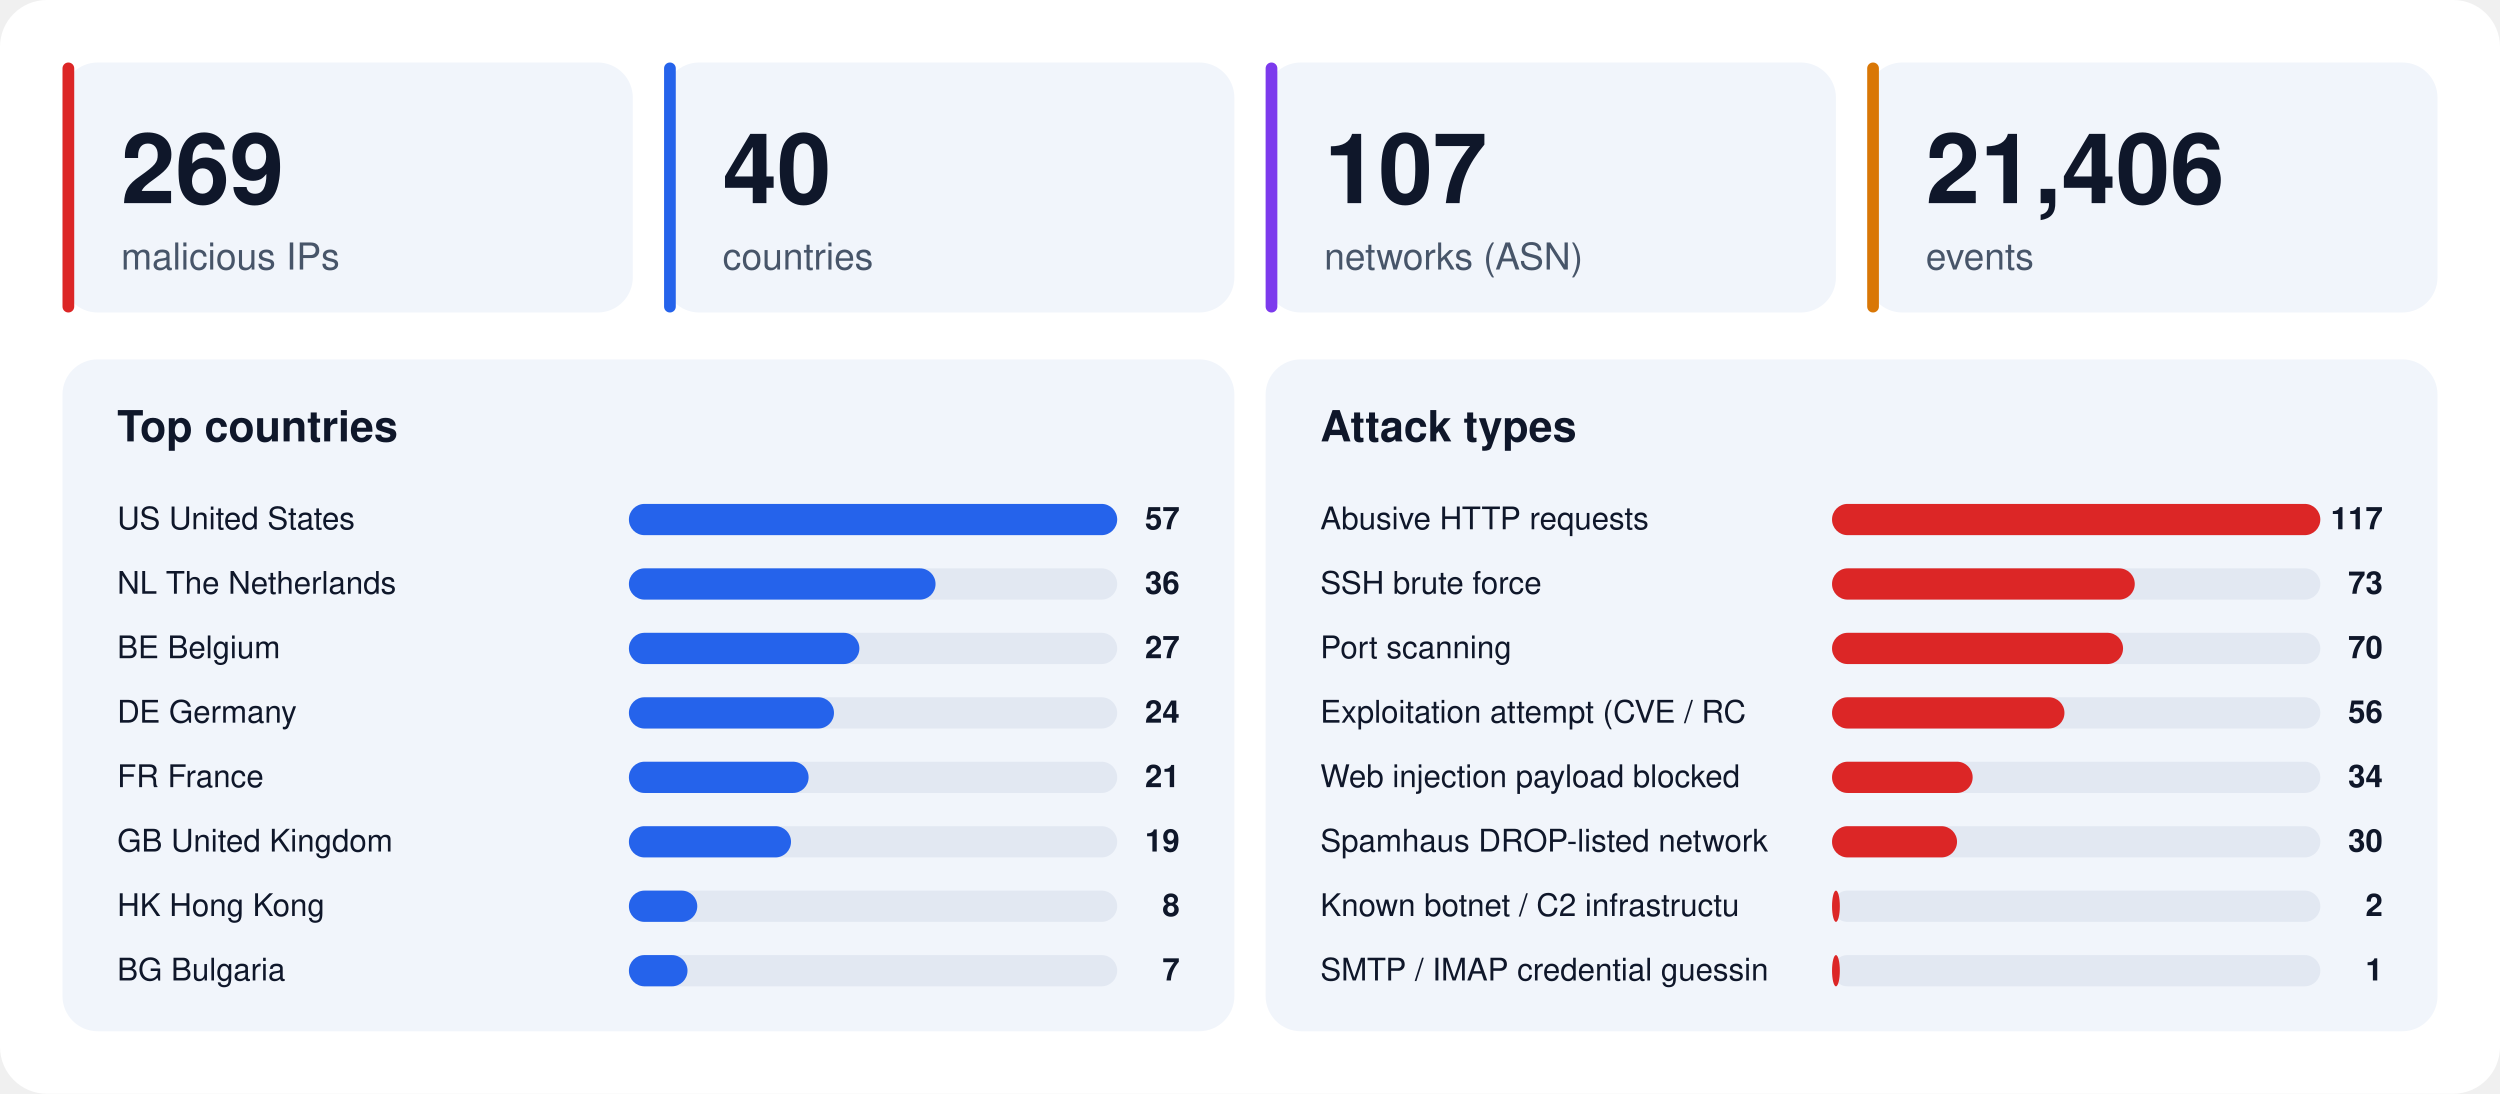
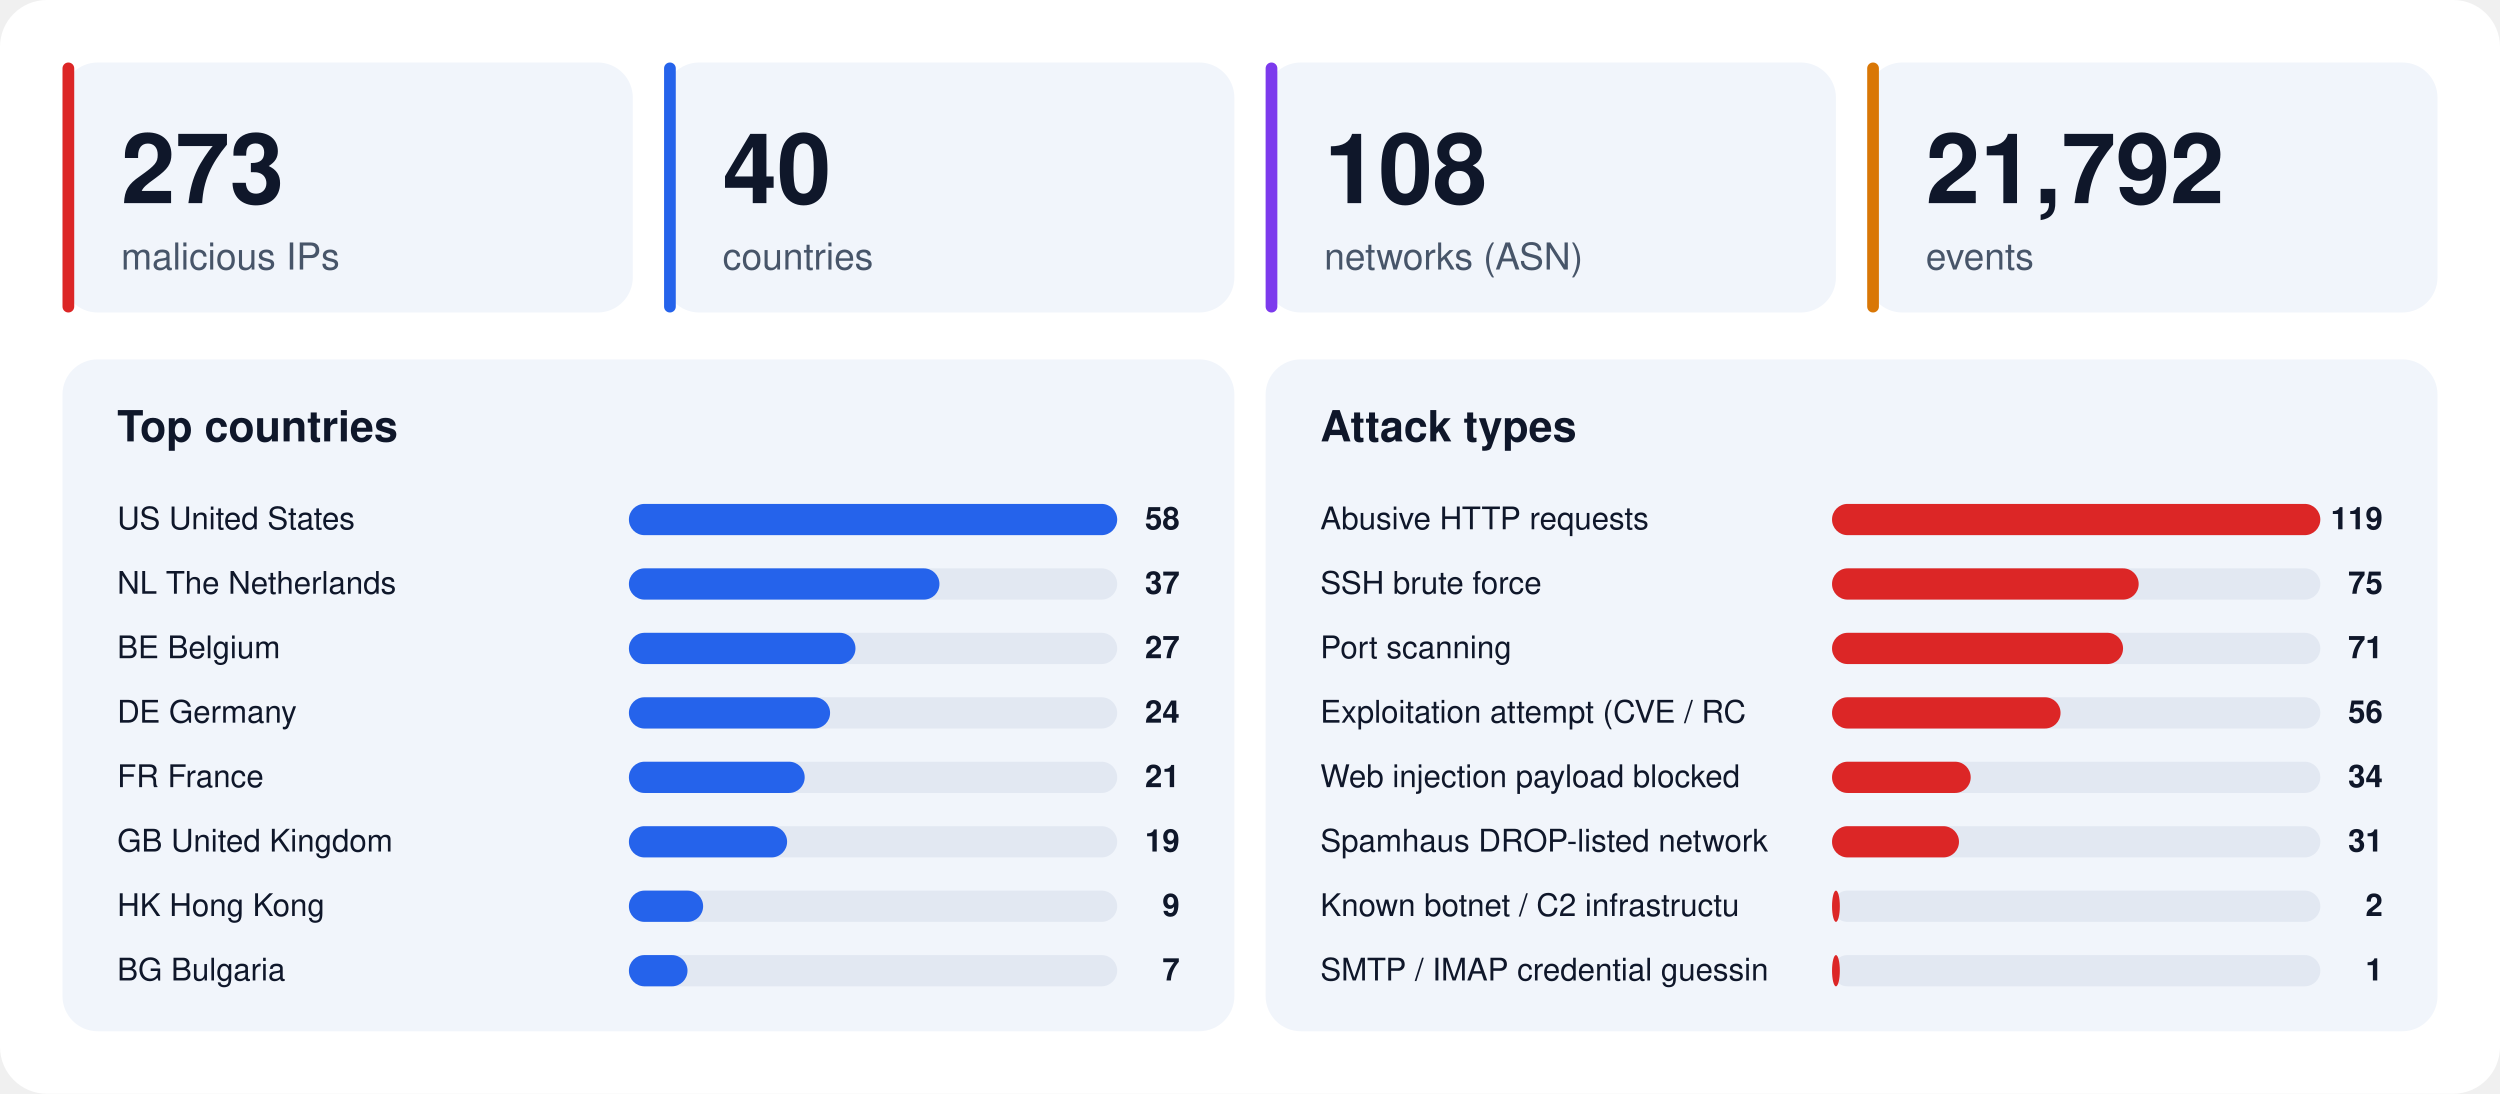
<svg xmlns="http://www.w3.org/2000/svg" width="1280" height="560" viewBox="0 0 1280 560" font-family="-apple-system,BlinkMacSystemFont,'Segoe UI',Helvetica,Arial,sans-serif">
  <rect width="1280" height="560" rx="24" fill="#ffffff" />
  <rect x="32" y="32" width="292" height="128" rx="18" fill="#f1f5fb" />
  <rect x="32" y="32" width="6" height="128" rx="3" fill="#dc2626" />
-   <text x="62" y="104" font-size="50" font-weight="800" fill="#0f172a">269</text>
+   <text x="62" y="104" font-size="50" font-weight="800" fill="#0f172a">273</text>
  <text x="62" y="138" font-size="19" fill="#475569">malicious IPs</text>
  <rect x="340" y="32" width="292" height="128" rx="18" fill="#f1f5fb" />
  <rect x="340" y="32" width="6" height="128" rx="3" fill="#2563eb" />
  <text x="370" y="104" font-size="50" font-weight="800" fill="#0f172a">40</text>
  <text x="370" y="138" font-size="19" fill="#475569">countries</text>
  <rect x="648" y="32" width="292" height="128" rx="18" fill="#f1f5fb" />
  <rect x="648" y="32" width="6" height="128" rx="3" fill="#7c3aed" />
-   <text x="678" y="104" font-size="50" font-weight="800" fill="#0f172a">107</text>
+   <text x="678" y="104" font-size="50" font-weight="800" fill="#0f172a">108</text>
  <text x="678" y="138" font-size="19" fill="#475569">networks (ASN)</text>
  <rect x="956" y="32" width="292" height="128" rx="18" fill="#f1f5fb" />
  <rect x="956" y="32" width="6" height="128" rx="3" fill="#d97706" />
-   <text x="986" y="104" font-size="50" font-weight="800" fill="#0f172a">21,406</text>
+   <text x="986" y="104" font-size="50" font-weight="800" fill="#0f172a">21,792</text>
  <text x="986" y="138" font-size="19" fill="#475569">events</text>
  <rect x="32" y="184" width="600" height="344" rx="18" fill="#f1f5fb" />
  <text x="60" y="226" font-size="22" font-weight="700" fill="#0f172a">Top countries</text>
  <text x="60" y="271" font-size="16" fill="#0f172a">US  United States</text>
  <rect x="322" y="258" width="250" height="16" rx="8" fill="#e2e8f2" />
  <rect x="322" y="258" width="250" height="16" rx="8" fill="#2563eb" />
-   <text x="604" y="271" font-size="16" font-weight="700" text-anchor="end" fill="#0f172a">57</text>
+   <text x="604" y="271" font-size="16" font-weight="700" text-anchor="end" fill="#0f172a">58</text>
  <text x="60" y="304" font-size="16" fill="#0f172a">NL  The Netherlands</text>
  <rect x="322" y="291" width="250" height="16" rx="8" fill="#e2e8f2" />
-   <rect x="322" y="291" width="157" height="16" rx="8" fill="#2563eb" />
-   <text x="604" y="304" font-size="16" font-weight="700" text-anchor="end" fill="#0f172a">36</text>
+   <rect x="322" y="291" width="159" height="16" rx="8" fill="#2563eb" />
+   <text x="604" y="304" font-size="16" font-weight="700" text-anchor="end" fill="#0f172a">37</text>
  <text x="60" y="337" font-size="16" fill="#0f172a">BE  Belgium</text>
  <rect x="322" y="324" width="250" height="16" rx="8" fill="#e2e8f2" />
-   <rect x="322" y="324" width="118" height="16" rx="8" fill="#2563eb" />
+   <rect x="322" y="324" width="116" height="16" rx="8" fill="#2563eb" />
  <text x="604" y="337" font-size="16" font-weight="700" text-anchor="end" fill="#0f172a">27</text>
  <text x="60" y="370" font-size="16" fill="#0f172a">DE  Germany</text>
  <rect x="322" y="357" width="250" height="16" rx="8" fill="#e2e8f2" />
-   <rect x="322" y="357" width="105" height="16" rx="8" fill="#2563eb" />
+   <rect x="322" y="357" width="103" height="16" rx="8" fill="#2563eb" />
  <text x="604" y="370" font-size="16" font-weight="700" text-anchor="end" fill="#0f172a">24</text>
  <text x="60" y="403" font-size="16" fill="#0f172a">FR  France</text>
  <rect x="322" y="390" width="250" height="16" rx="8" fill="#e2e8f2" />
-   <rect x="322" y="390" width="92" height="16" rx="8" fill="#2563eb" />
+   <rect x="322" y="390" width="90" height="16" rx="8" fill="#2563eb" />
  <text x="604" y="403" font-size="16" font-weight="700" text-anchor="end" fill="#0f172a">21</text>
  <text x="60" y="436" font-size="16" fill="#0f172a">GB  United Kingdom</text>
  <rect x="322" y="423" width="250" height="16" rx="8" fill="#e2e8f2" />
-   <rect x="322" y="423" width="83" height="16" rx="8" fill="#2563eb" />
+   <rect x="322" y="423" width="81" height="16" rx="8" fill="#2563eb" />
  <text x="604" y="436" font-size="16" font-weight="700" text-anchor="end" fill="#0f172a">19</text>
  <text x="60" y="469" font-size="16" fill="#0f172a">HK  Hong Kong</text>
  <rect x="322" y="456" width="250" height="16" rx="8" fill="#e2e8f2" />
-   <rect x="322" y="456" width="35" height="16" rx="8" fill="#2563eb" />
-   <text x="604" y="469" font-size="16" font-weight="700" text-anchor="end" fill="#0f172a">8</text>
+   <rect x="322" y="456" width="38" height="16" rx="8" fill="#2563eb" />
+   <text x="604" y="469" font-size="16" font-weight="700" text-anchor="end" fill="#0f172a">9</text>
  <text x="60" y="502" font-size="16" fill="#0f172a">BG  Bulgaria</text>
  <rect x="322" y="489" width="250" height="16" rx="8" fill="#e2e8f2" />
  <rect x="322" y="489" width="30" height="16" rx="8" fill="#2563eb" />
  <text x="604" y="502" font-size="16" font-weight="700" text-anchor="end" fill="#0f172a">7</text>
  <rect x="648" y="184" width="600" height="344" rx="18" fill="#f1f5fb" />
  <text x="676" y="226" font-size="22" font-weight="700" fill="#0f172a">Attack types</text>
  <text x="676" y="271" font-size="16" fill="#0f172a">Abusive HTTP requests</text>
  <rect x="938" y="258" width="250" height="16" rx="8" fill="#e2e8f2" />
  <rect x="938" y="258" width="250" height="16" rx="8" fill="#dc2626" />
-   <text x="1220" y="271" font-size="16" font-weight="700" text-anchor="end" fill="#0f172a">117</text>
+   <text x="1220" y="271" font-size="16" font-weight="700" text-anchor="end" fill="#0f172a">119</text>
  <text x="676" y="304" font-size="16" fill="#0f172a">SSH brute force</text>
  <rect x="938" y="291" width="250" height="16" rx="8" fill="#e2e8f2" />
-   <rect x="938" y="291" width="155" height="16" rx="8" fill="#dc2626" />
-   <text x="1220" y="304" font-size="16" font-weight="700" text-anchor="end" fill="#0f172a">73</text>
+   <rect x="938" y="291" width="157" height="16" rx="8" fill="#dc2626" />
+   <text x="1220" y="304" font-size="16" font-weight="700" text-anchor="end" fill="#0f172a">75</text>
  <text x="676" y="337" font-size="16" fill="#0f172a">Port scanning</text>
  <rect x="938" y="324" width="250" height="16" rx="8" fill="#e2e8f2" />
  <rect x="938" y="324" width="149" height="16" rx="8" fill="#dc2626" />
-   <text x="1220" y="337" font-size="16" font-weight="700" text-anchor="end" fill="#0f172a">70</text>
+   <text x="1220" y="337" font-size="16" font-weight="700" text-anchor="end" fill="#0f172a">71</text>
  <text x="676" y="370" font-size="16" fill="#0f172a">Exploitation attempt (CVE / RC</text>
  <rect x="938" y="357" width="250" height="16" rx="8" fill="#e2e8f2" />
-   <rect x="938" y="357" width="119" height="16" rx="8" fill="#dc2626" />
+   <rect x="938" y="357" width="117" height="16" rx="8" fill="#dc2626" />
  <text x="1220" y="370" font-size="16" font-weight="700" text-anchor="end" fill="#0f172a">56</text>
  <text x="676" y="403" font-size="16" fill="#0f172a">Web injection payload blocked </text>
  <rect x="938" y="390" width="250" height="16" rx="8" fill="#e2e8f2" />
-   <rect x="938" y="390" width="72" height="16" rx="8" fill="#dc2626" />
+   <rect x="938" y="390" width="71" height="16" rx="8" fill="#dc2626" />
  <text x="1220" y="403" font-size="16" font-weight="700" text-anchor="end" fill="#0f172a">34</text>
  <text x="676" y="436" font-size="16" fill="#0f172a">Spamhaus DROP-listed network</text>
  <rect x="938" y="423" width="250" height="16" rx="8" fill="#e2e8f2" />
-   <rect x="938" y="423" width="64" height="16" rx="8" fill="#dc2626" />
-   <text x="1220" y="436" font-size="16" font-weight="700" text-anchor="end" fill="#0f172a">30</text>
+   <rect x="938" y="423" width="65" height="16" rx="8" fill="#dc2626" />
+   <text x="1220" y="436" font-size="16" font-weight="700" text-anchor="end" fill="#0f172a">31</text>
  <text x="676" y="469" font-size="16" fill="#0f172a">Known botnet / C2 infrastructu</text>
  <rect x="938" y="456" width="250" height="16" rx="8" fill="#e2e8f2" />
  <rect x="938" y="456" width="4" height="16" rx="8" fill="#dc2626" />
  <text x="1220" y="469" font-size="16" font-weight="700" text-anchor="end" fill="#0f172a">2</text>
  <text x="676" y="502" font-size="16" fill="#0f172a">SMTP / IMAP credential guessin</text>
  <rect x="938" y="489" width="250" height="16" rx="8" fill="#e2e8f2" />
  <rect x="938" y="489" width="4" height="16" rx="8" fill="#dc2626" />
  <text x="1220" y="502" font-size="16" font-weight="700" text-anchor="end" fill="#0f172a">1</text>
</svg>
